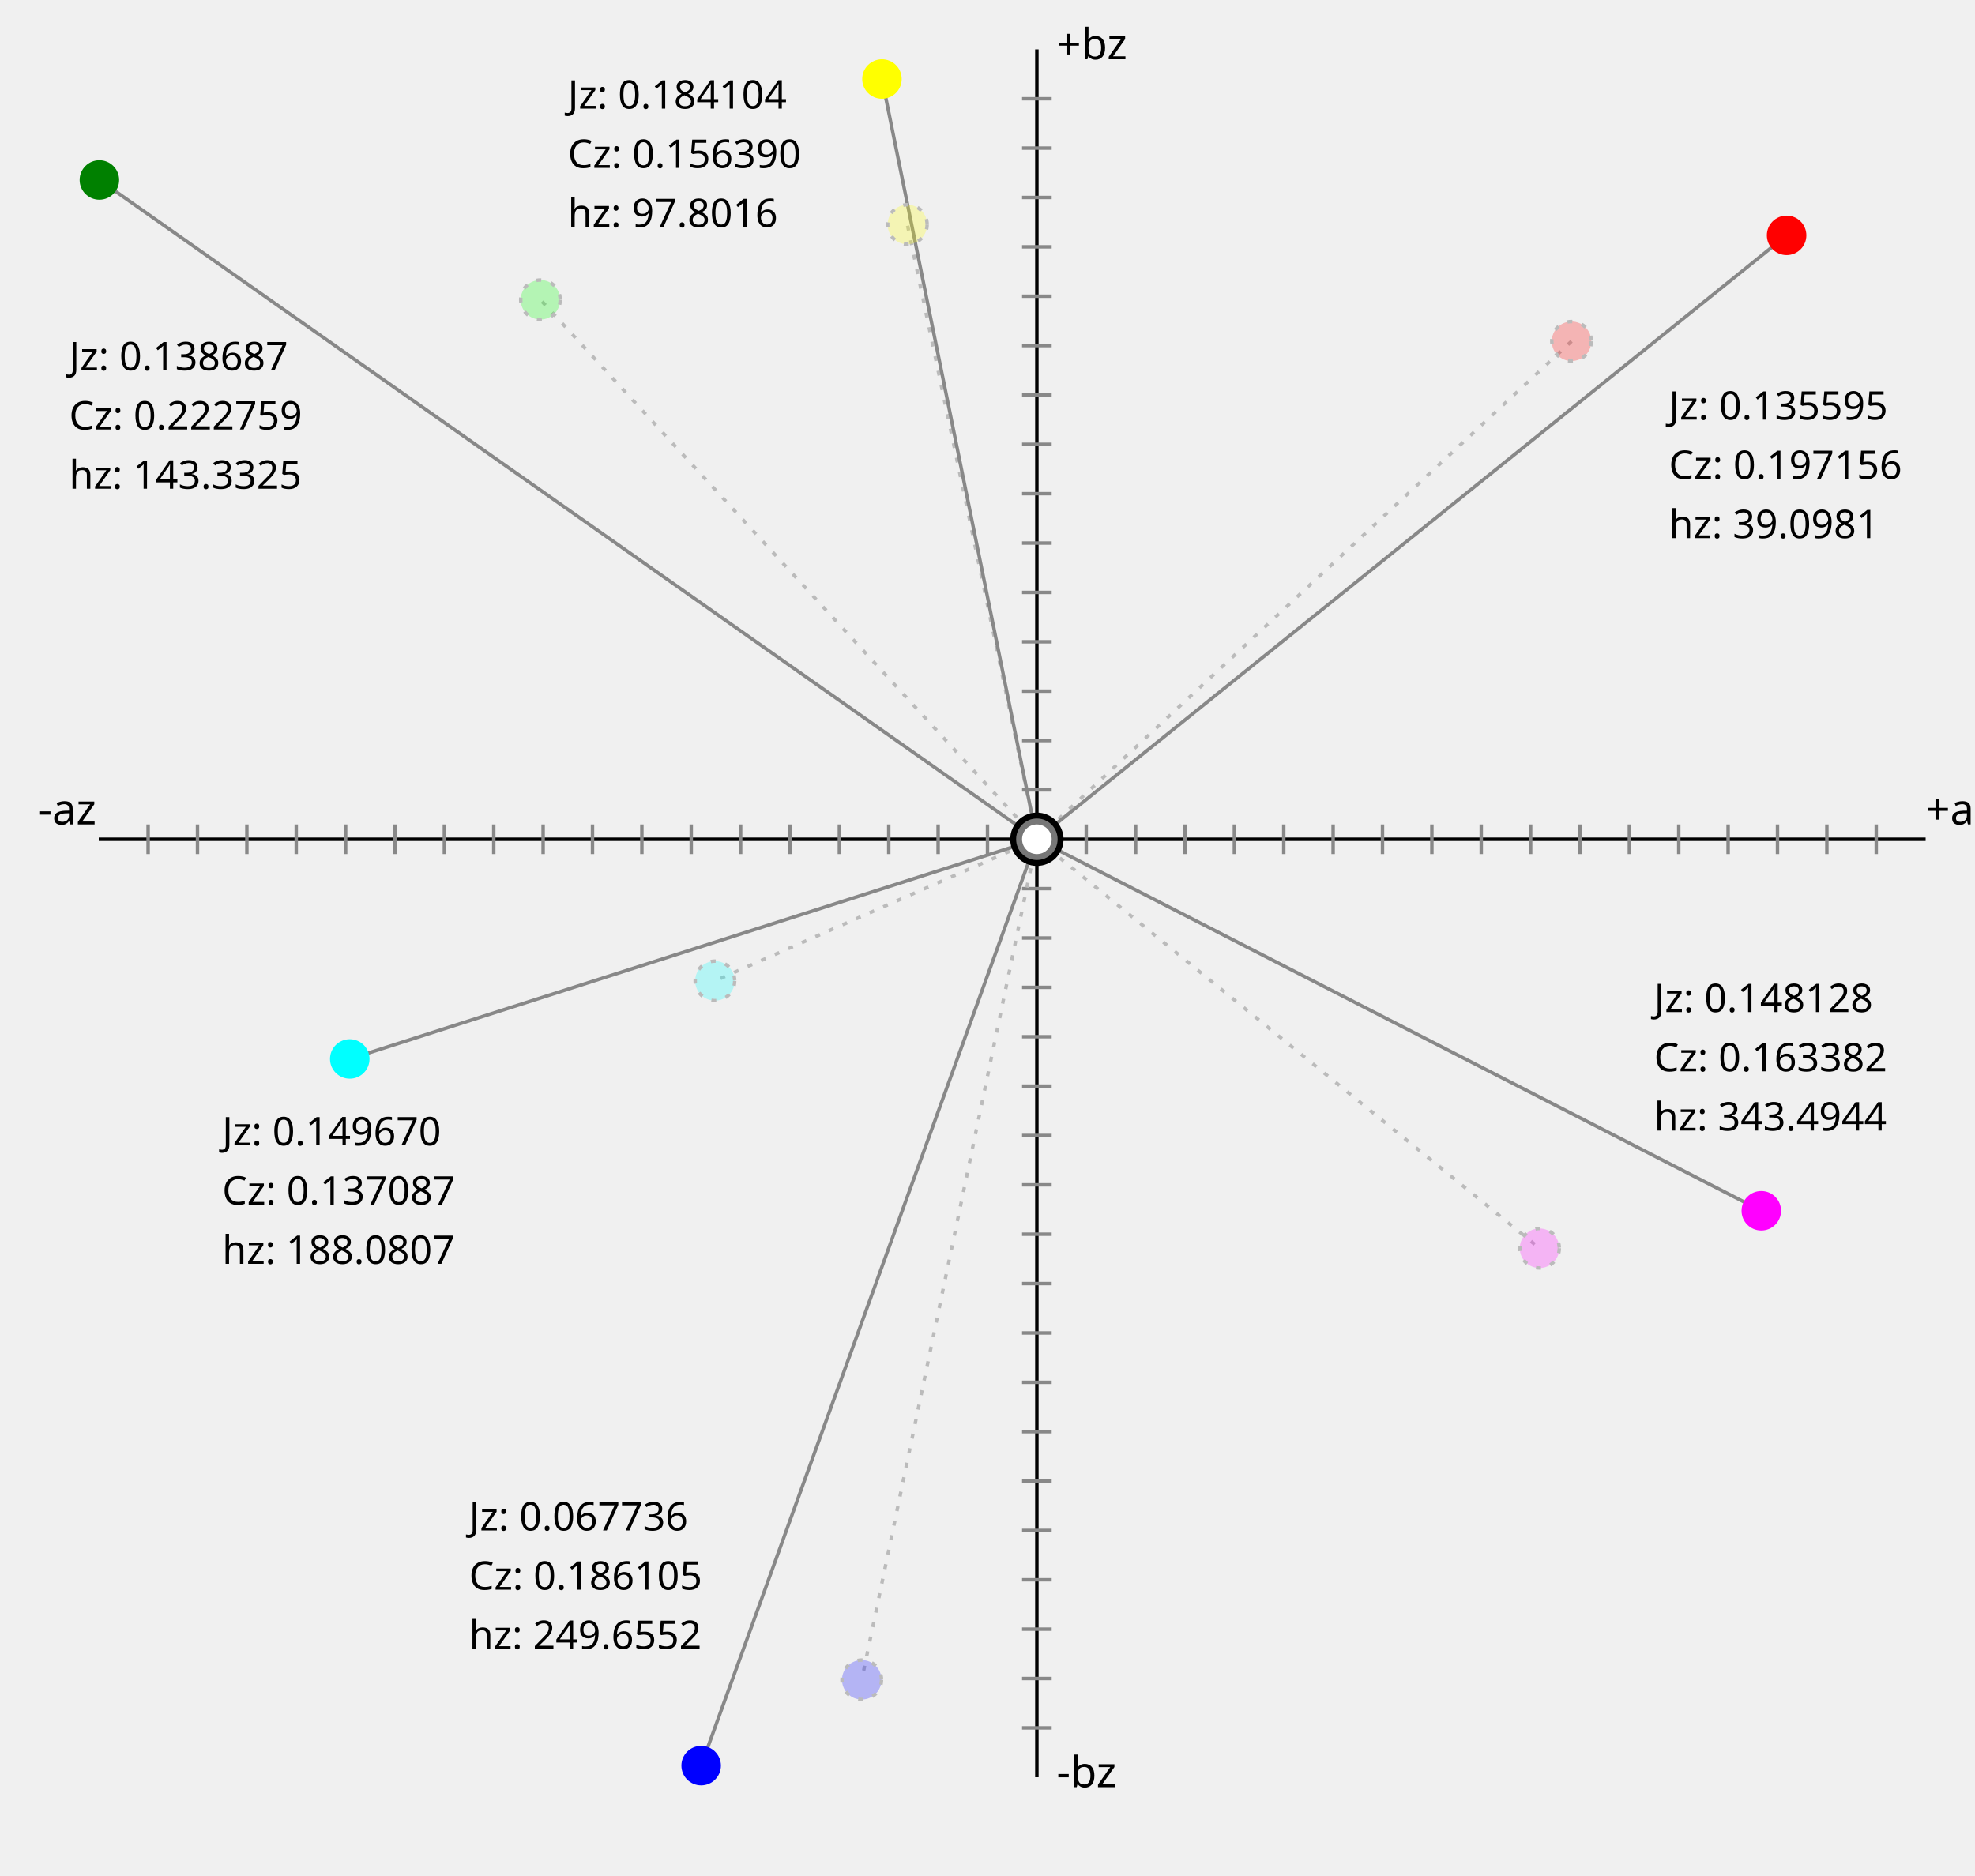
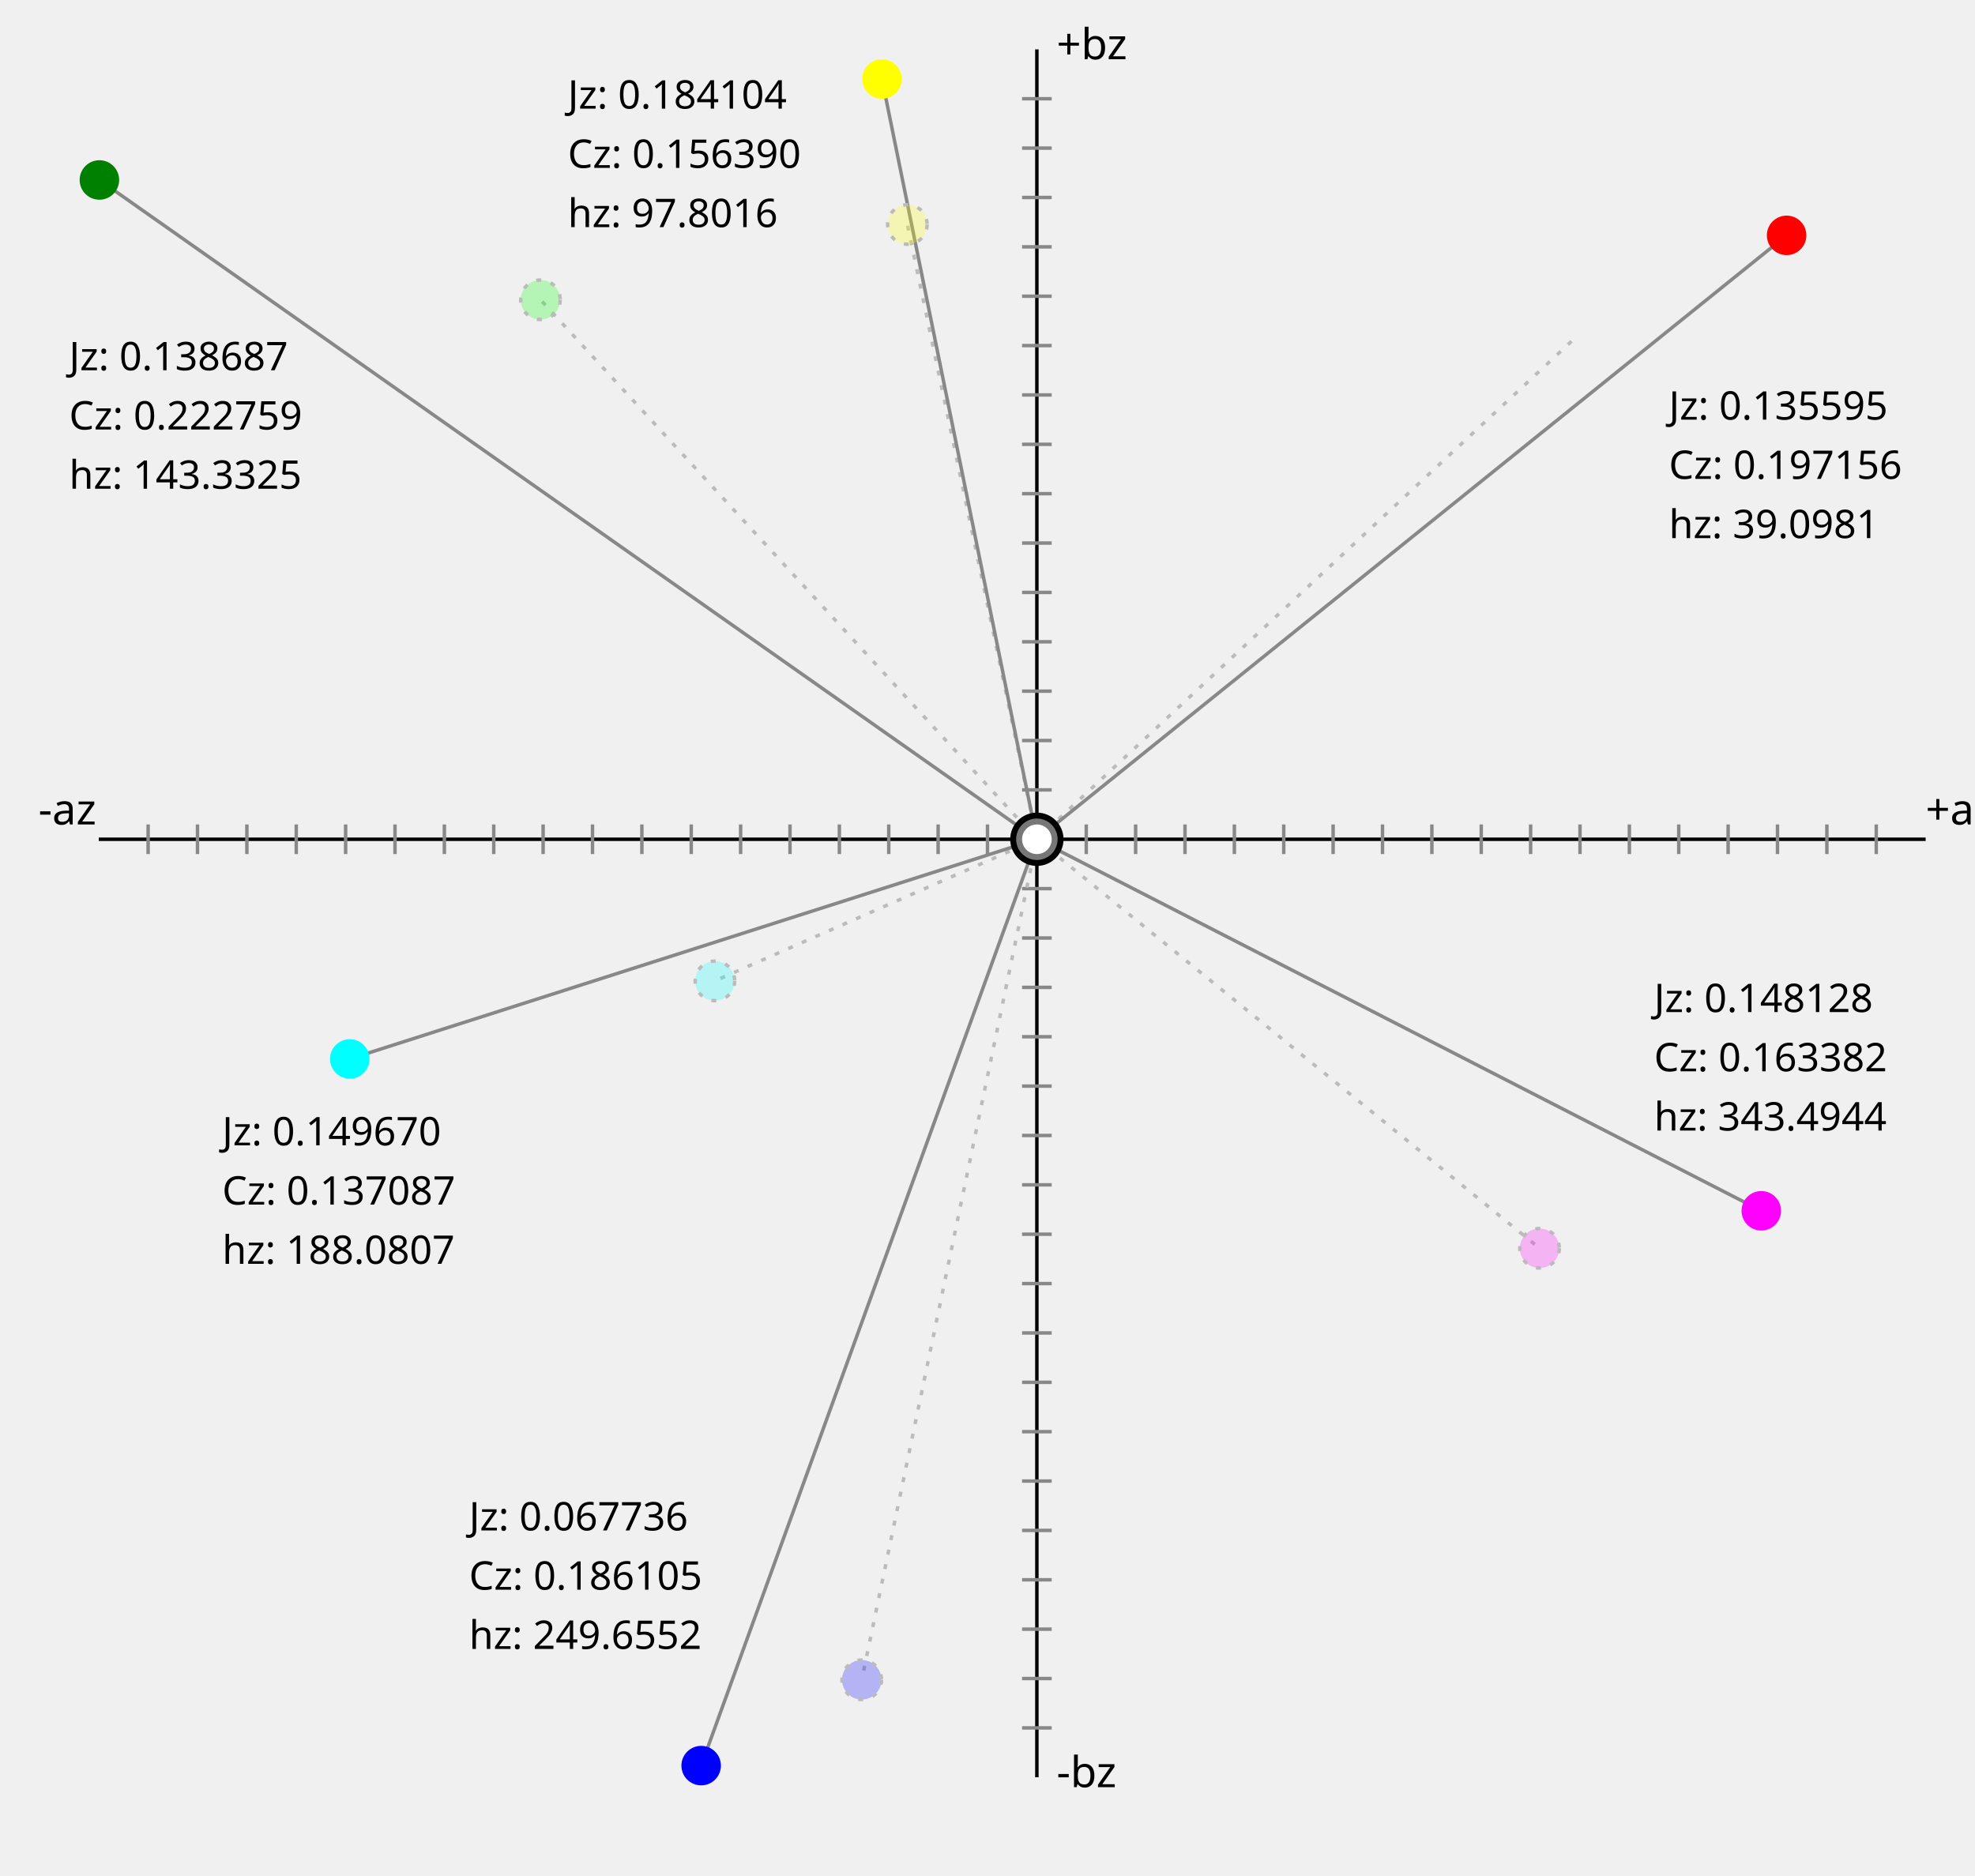
<svg xmlns="http://www.w3.org/2000/svg" viewBox="-210 -170 400 380" overflow="visible">
  <g fill="none" stroke="black" stroke-width="0.7">


​<polyline points="0 -160 0 190" />
    <polyline points="-190 0 180 0" />
    <g stroke="#888">
      <path d="M-3,-150 h6 M-3,-140 h6 M-3,-130 h6 M-3,-120 h6 M-3,-110 h6 M-3,-100 h6 M-3,-90 h6 M-3,-80 h6 M-3,-70 h6 M-3,-60 h6 M-3,-50 h6 M-3,-40 h6 M-3,-30 h6 M-3,-20 h6 M-3,-10 h6 M-3,10 h6 M-3,20 h6 M-3,30 h6 M-3,40 h6 M-3,50 h6 M-3,60 h6 M-3,70 h6 M-3,80 h6 M-3,90 h6 M-3,100 h6 M-3,110 h6 M-3,120 h6 M-3,130 h6 M-3,140 h6 M-3,150 h6 M-3,160 h6 M-3,170 h6 M-3,180 h6" />
      <path d="M170,-3 v6 M160,-3 v6 M150,-3 v6 M140,-3 v6 M130,-3 v6 M120,-3 v6 M110,-3 v6 M100,-3 v6 M90,-3 v6 M80,-3 v6 M70,-3 v6 M60,-3 v6 M50,-3 v6 M40,-3 v6 M30,-3 v6 M20,-3 v6 M10,-3 v6 M-10,-3 v6 M-20,-3 v6 M-30,-3 v6 M-40,-3 v6 M-50,-3 v6 M-60,-3 v6 M-70,-3 v6 M-80,-3 v6 M-90,-3 v6 M-100,-3 v6 M-110,-3 v6 M-120,-3 v6 M-130,-3 v6 M-140,-3 v6 M-150,-3 v6 M-160,-3 v6 M-170,-3 v6 M-180,-3 v6" />
      <g stroke-dasharray="1 2" stroke="#bbb">
        <polyline points="0,0 108.286, -100.872" />
        <polyline points="0,0 -26.227, -124.525" />
        <polyline points="0,0 -100.540, -109.282" />
        <polyline points="0,0 -65.203, 28.685" />
        <polyline points="0,0 -35.468, 170.257" />
        <polyline points="0,0 101.807, 82.845" />
      </g>
      <polyline points="0,0 151.845, -122.326" />
      <polyline points="0,0 -31.377, -154.000" />
      <polyline points="0,0 -189.870, -133.545" />
      <polyline points="0,0 -139.162, 44.498" />
      <polyline points="0,0 -67.992, 187.641" />
      <polyline points="0,0 146.719, 75.255" />
    </g>
  </g>
  <g stroke-dasharray="1 2" stroke="#bbb" stroke-width="0.7" fill="white">
-     <circle r="4" cx="108.286" cy="-100.872" fill="#FF000040" />
+     <circle r="4" cx="-95.39" cy="-269.524" fill="#FF000040" />
    <circle r="4" cx="-100.540" cy="-109.282" fill="#00FF0040" />
    <circle r="4" cx="-35.468" cy="170.257" fill="#0000FF40" />
    <circle r="4" cx="-65.203" cy="28.685" fill="#00FFFF40" />
    <circle r="4" cx="101.807" cy="82.845" fill="#FF00FF40" />
    <circle r="4" cx="-26.227" cy="-124.525" fill="#FFFF0040" />
  </g>
  <g stroke="none" stroke-width="0.7">
    <circle r="4" cx="151.845" cy="-122.326" fill="red" />
    <circle r="4" cx="-189.870" cy="-133.545" fill="green" />
    <circle r="4" cx="-67.992" cy="187.641" fill="blue" />
    <circle r="4" cx="-139.162" cy="44.498" fill="cyan" />
    <circle r="4" cx="146.719" cy="75.255" fill="magenta" />
    <circle r="4" cx="-31.377" cy="-154.000" fill="yellow" />
  </g>
  <circle r="5.4" />
  <circle r="4.2" fill="#777" />
  <circle r="3" fill="#fff" />
  <g font-family="sans-serif" font-size="6.5pt">
    <text x="180" y="-3">+az</text>
    <text x="-190.5" y="-3" text-anchor="end">-az</text>
    <text x="4" y="192">-bz</text>
    <text x="4" y="-158">+bz</text>
  </g>
  <g font-family="sans-serif" font-size="6pt">
    <text x="128" y="-85">Jz: 0.135595<tspan x="128" dy="12">Cz: 0.197156<tspan x="128" dy="12">hz: 39.0981</tspan>
      </tspan>
    </text>
    <text x="-196" y="-95">Jz: 0.138687<tspan x="-196" dy="12">Cz: 0.222759<tspan x="-196" dy="12">hz: 143.3325</tspan>
      </tspan>
    </text>
    <text x="-115" y="140">Jz: 0.067736<tspan x="-115" dy="12">Cz: 0.186105<tspan x="-115" dy="12">hz: 249.6552</tspan>
      </tspan>
    </text>
    <text x="-165" y="62">Jz: 0.149670<tspan x="-165" dy="12">Cz: 0.137087<tspan x="-165" dy="12">hz: 188.0807</tspan>
      </tspan>
    </text>
    <text x="125" y="35">Jz: 0.148128<tspan x="125" dy="12">Cz: 0.163382<tspan x="125" dy="12">hz: 343.4944</tspan>
      </tspan>
    </text>
    <text x="-95" y="-148">Jz: 0.184104<tspan x="-95" dy="12">Cz: 0.156390<tspan x="-95" dy="12">hz: 97.8016</tspan>
      </tspan>
    </text>
  </g>
</svg>
